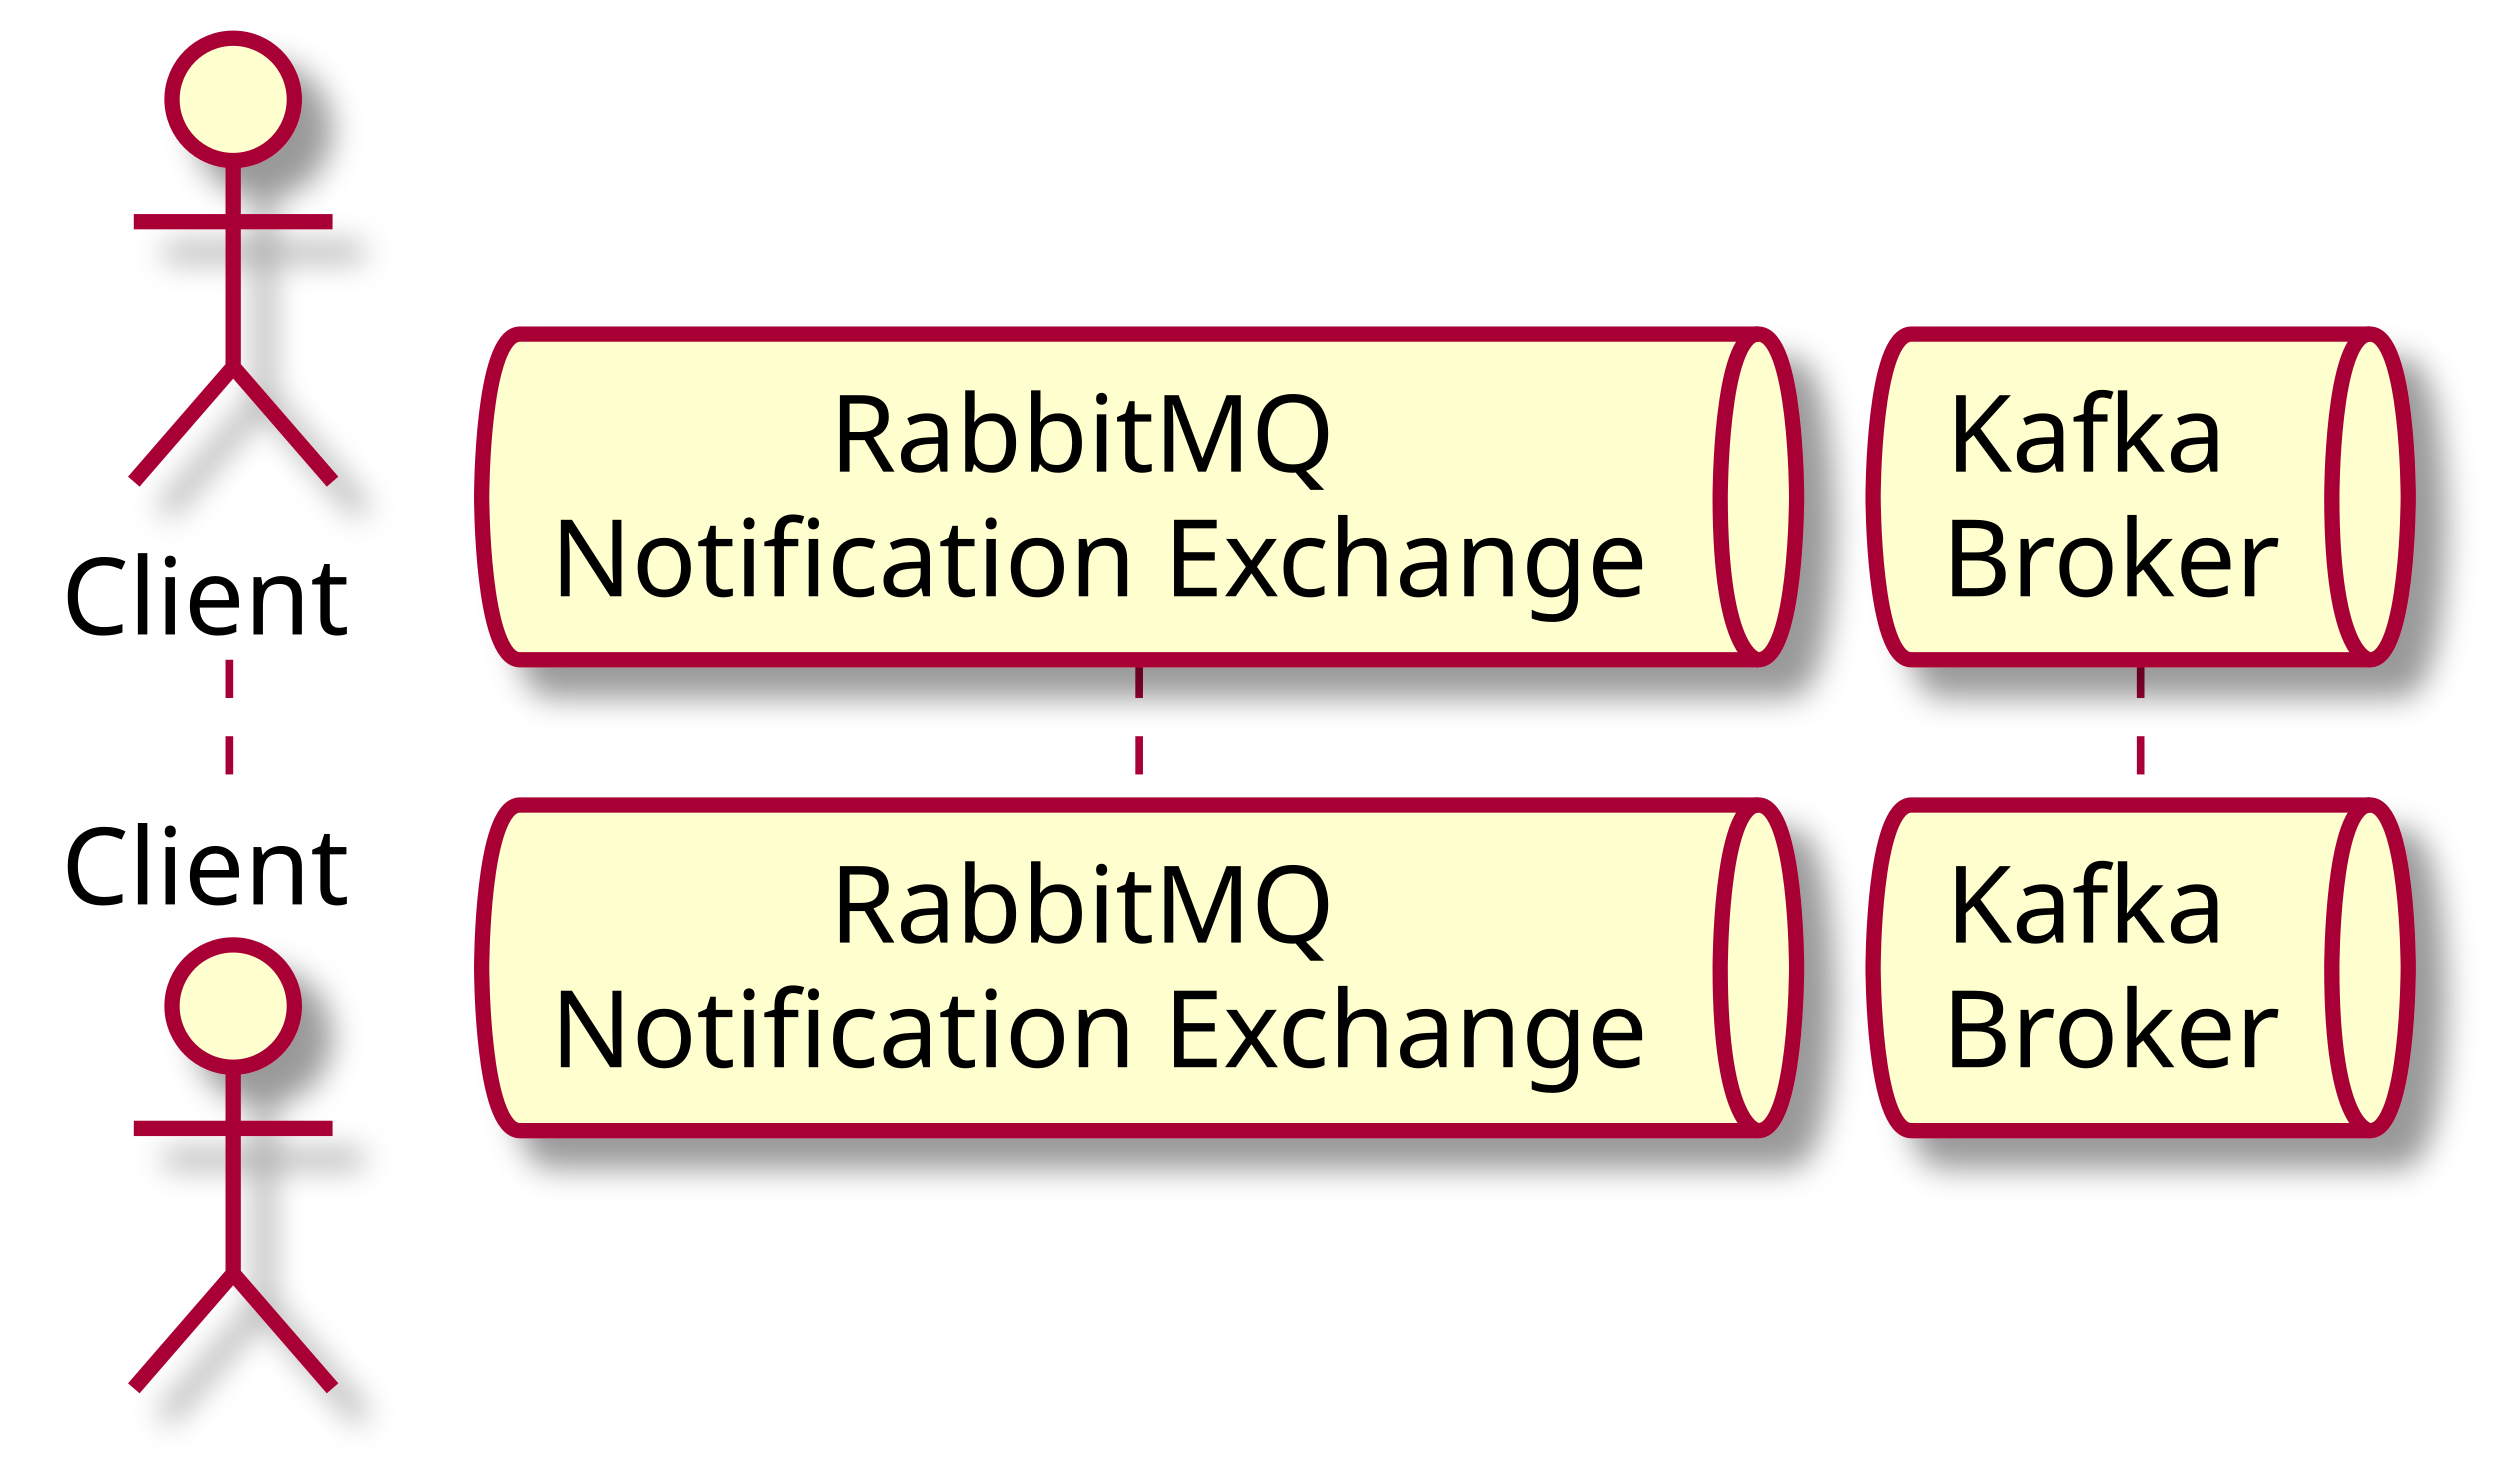
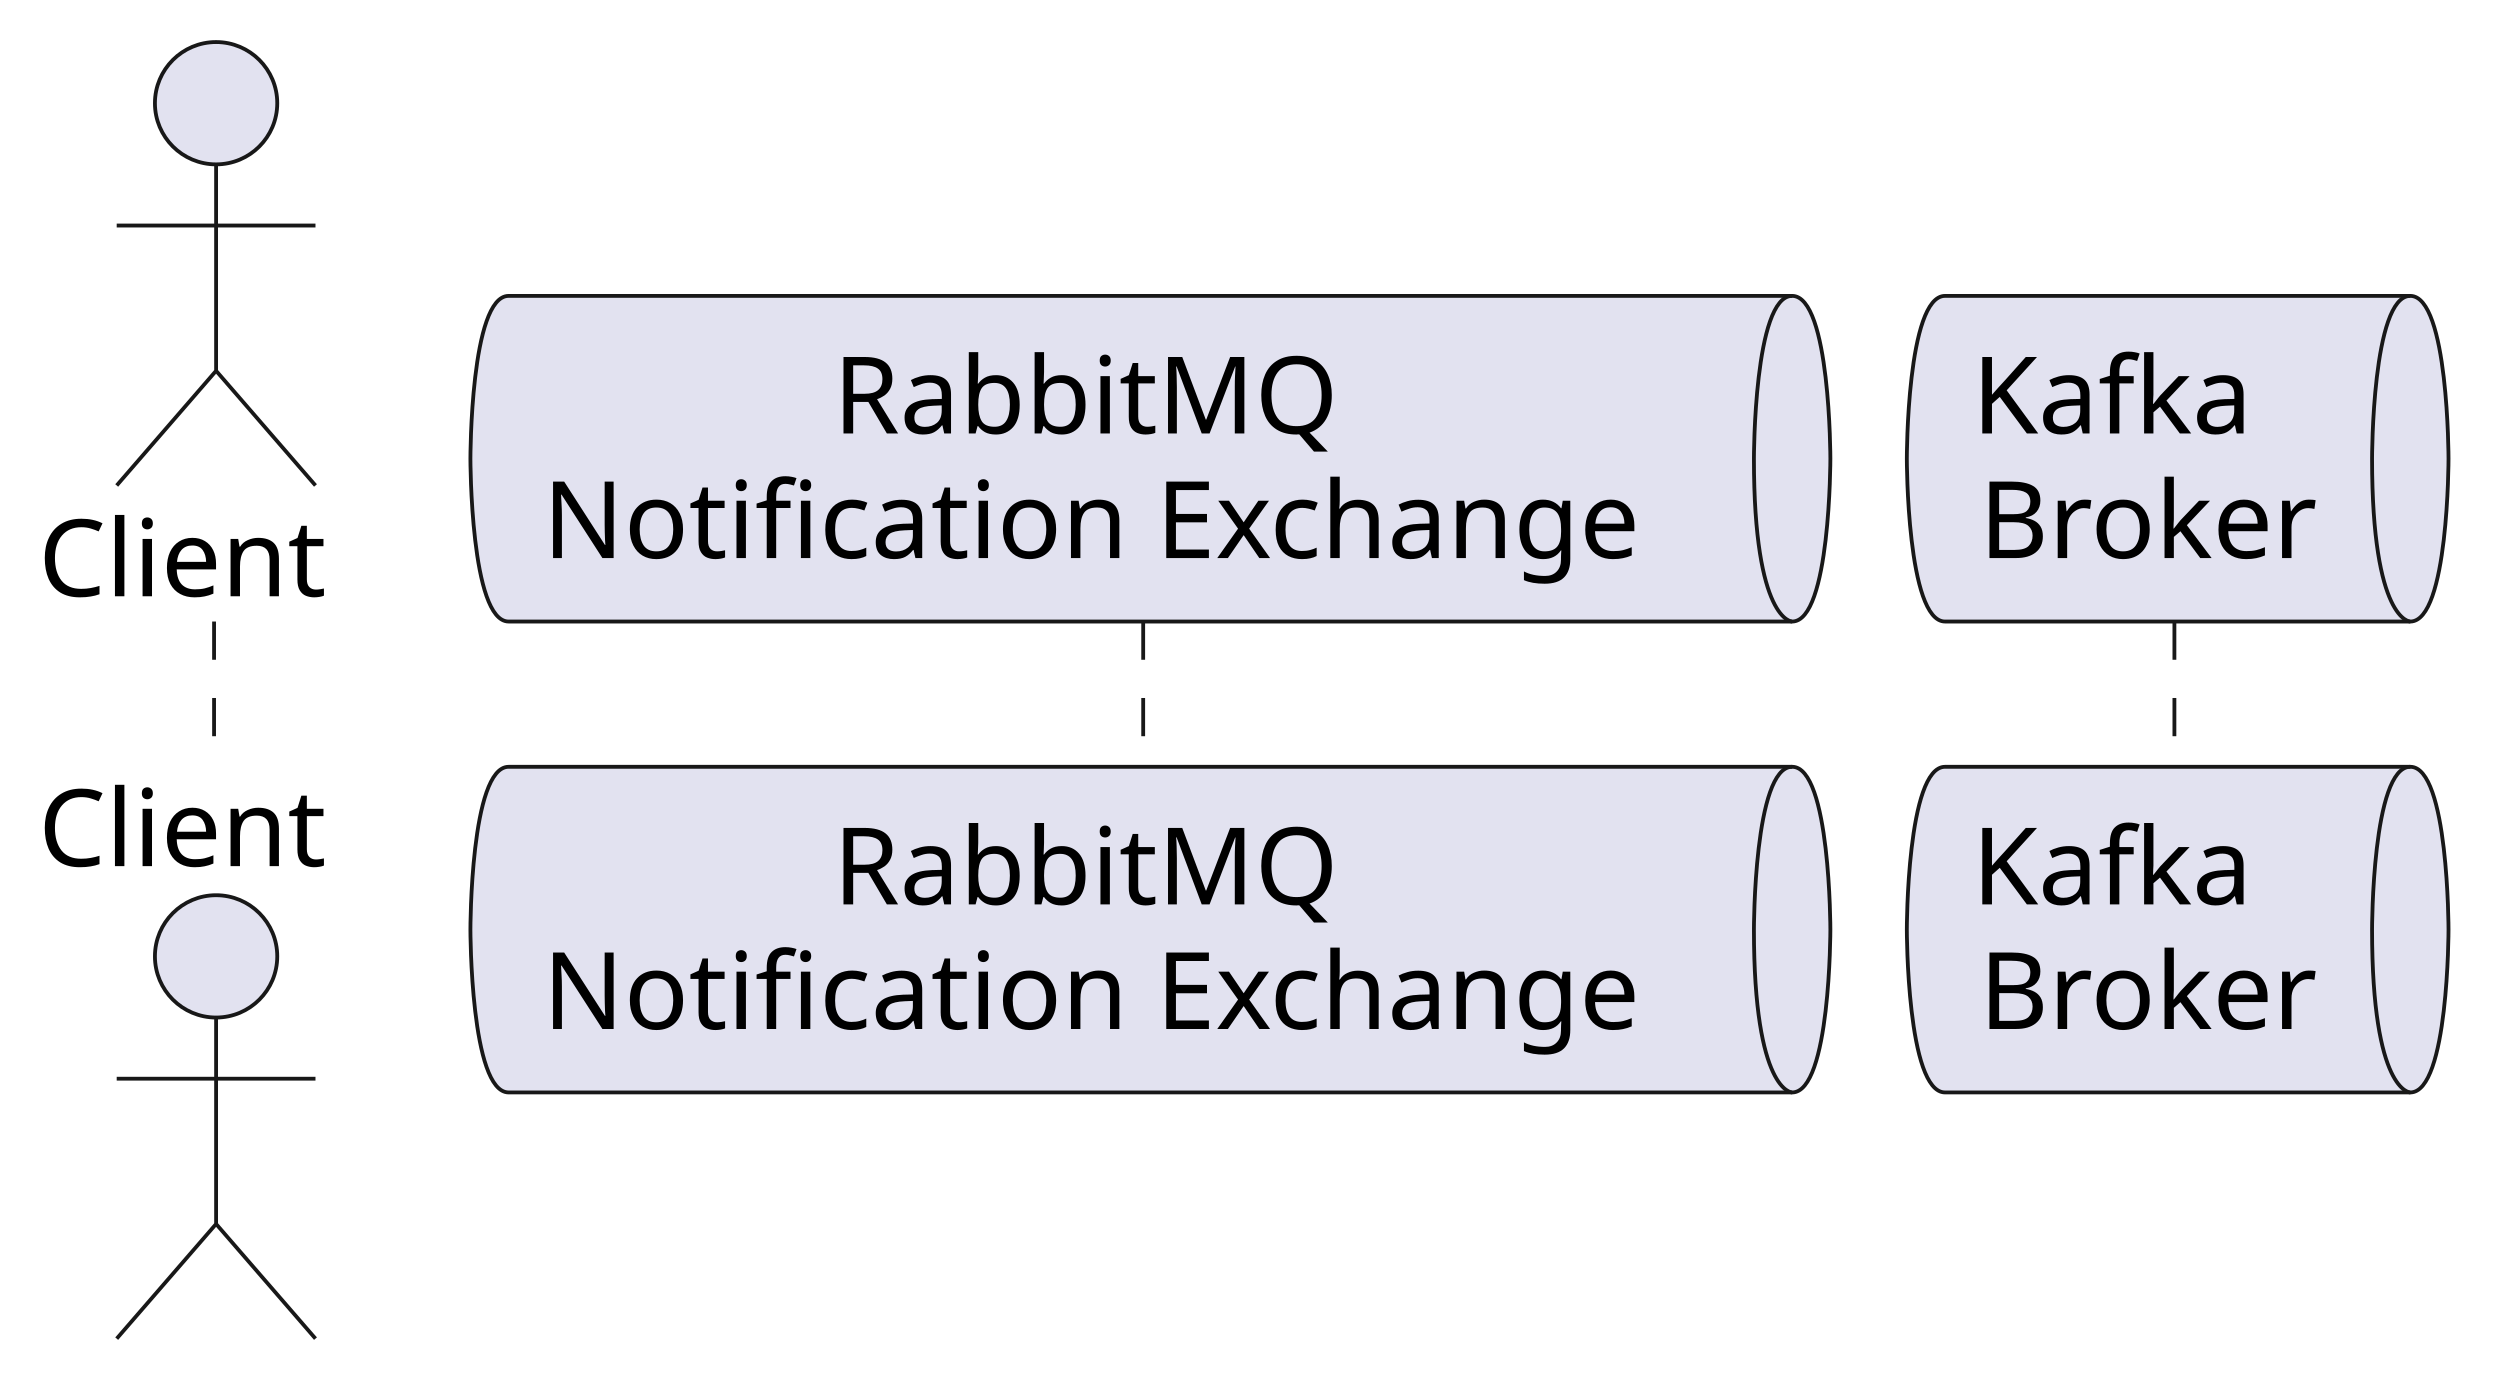
- <svg xmlns="http://www.w3.org/2000/svg" contentScriptType="application/ecmascript" contentStyleType="text/css" height="193px" preserveAspectRatio="none" style="width:327px;height:193px;" version="1.1" viewBox="0 0 327 193" width="327px" zoomAndPan="magnify">
-   <defs>
-     <filter height="300%" id="f1qej0mix5y1yg" width="300%" x="-1" y="-1">
-       <feGaussianBlur result="blurOut" stdDeviation="2.0" />
-       <feColorMatrix in="blurOut" result="blurOut2" type="matrix" values="0 0 0 0 0 0 0 0 0 0 0 0 0 0 0 0 0 0 .4 0" />
-       <feOffset dx="4.0" dy="4.0" in="blurOut2" result="blurOut3" />
-       <feBlend in="SourceGraphic" in2="blurOut3" mode="normal" />
-     </filter>
-   </defs>
+ <svg xmlns="http://www.w3.org/2000/svg" contentStyleType="text/css" height="182px" preserveAspectRatio="none" style="width:327px;height:182px;background:#FFFFFF;" version="1.1" viewBox="0 0 327 182" width="327px" zoomAndPan="magnify">
+   <defs />
  <g>
-     <line style="stroke: #A80036; stroke-width: 1.0; stroke-dasharray: 5.0,5.0;" x1="30" x2="30" y1="86.297" y2="106.297" />
-     <line style="stroke: #A80036; stroke-width: 1.0; stroke-dasharray: 5.0,5.0;" x1="149" x2="149" y1="86.297" y2="106.297" />
-     <line style="stroke: #A80036; stroke-width: 1.0; stroke-dasharray: 5.0,5.0;" x1="280" x2="280" y1="86.297" y2="106.297" />
-     <text fill="#000000" font-family="sans-serif" font-size="14" lengthAdjust="spacingAndGlyphs" textLength="39" x="8" y="82.995">Client</text>
-     <ellipse cx="30.5" cy="13" fill="#FEFECE" filter="url(#f1qej0mix5y1yg)" rx="8" ry="8" style="stroke: #A80036; stroke-width: 2.0;" />
-     <path d="M30.5,21 L30.5,48 M17.5,29 L43.5,29 M30.5,48 L17.5,63 M30.5,48 L43.5,63 " fill="none" filter="url(#f1qej0mix5y1yg)" style="stroke: #A80036; stroke-width: 2.0;" />
-     <text fill="#000000" font-family="sans-serif" font-size="14" lengthAdjust="spacingAndGlyphs" textLength="39" x="8" y="118.292">Client</text>
-     <ellipse cx="30.5" cy="131.594" fill="#FEFECE" filter="url(#f1qej0mix5y1yg)" rx="8" ry="8" style="stroke: #A80036; stroke-width: 2.0;" />
-     <path d="M30.5,139.594 L30.5,166.594 M17.5,147.594 L43.5,147.594 M30.5,166.594 L17.5,181.594 M30.5,166.594 L43.5,181.594 " fill="none" filter="url(#f1qej0mix5y1yg)" style="stroke: #A80036; stroke-width: 2.0;" />
-     <path d="M68,43.703 L230,43.703 C235,43.703 235,65 235,65 C235,65 235,86.297 230,86.297 L68,86.297 C63,86.297 63,65 63,65 C63,65 63,43.703 68,43.703 " fill="#FEFECE" filter="url(#f1qej0mix5y1yg)" style="stroke: #A80036; stroke-width: 2.0;" />
-     <path d="M230,43.703 C225,43.703 225,65 225,65 C225,86.297 230,86.297 230,86.297 " fill="none" style="stroke: #A80036; stroke-width: 2.0;" />
-     <text fill="#000000" font-family="sans-serif" font-size="14" lengthAdjust="spacingAndGlyphs" textLength="67" x="108.5" y="61.698">RabbitMQ</text>
-     <text fill="#000000" font-family="sans-serif" font-size="14" lengthAdjust="spacingAndGlyphs" textLength="148" x="72" y="77.995">Notification Exchange</text>
-     <path d="M68,105.297 L230,105.297 C235,105.297 235,126.594 235,126.594 C235,126.594 235,147.891 230,147.891 L68,147.891 C63,147.891 63,126.594 63,126.594 C63,126.594 63,105.297 68,105.297 " fill="#FEFECE" filter="url(#f1qej0mix5y1yg)" style="stroke: #A80036; stroke-width: 2.0;" />
-     <path d="M230,105.297 C225,105.297 225,126.594 225,126.594 C225,147.891 230,147.891 230,147.891 " fill="none" style="stroke: #A80036; stroke-width: 2.0;" />
-     <text fill="#000000" font-family="sans-serif" font-size="14" lengthAdjust="spacingAndGlyphs" textLength="67" x="108.5" y="123.292">RabbitMQ</text>
-     <text fill="#000000" font-family="sans-serif" font-size="14" lengthAdjust="spacingAndGlyphs" textLength="148" x="72" y="139.589">Notification Exchange</text>
-     <path d="M250,43.703 L310,43.703 C315,43.703 315,65 315,65 C315,65 315,86.297 310,86.297 L250,86.297 C245,86.297 245,65 245,65 C245,65 245,43.703 250,43.703 " fill="#FEFECE" filter="url(#f1qej0mix5y1yg)" style="stroke: #A80036; stroke-width: 2.0;" />
-     <path d="M310,43.703 C305,43.703 305,65 305,65 C305,86.297 310,86.297 310,86.297 " fill="none" style="stroke: #A80036; stroke-width: 2.0;" />
-     <text fill="#000000" font-family="sans-serif" font-size="14" lengthAdjust="spacingAndGlyphs" textLength="37" x="254.5" y="61.698">Kafka</text>
-     <text fill="#000000" font-family="sans-serif" font-size="14" lengthAdjust="spacingAndGlyphs" textLength="46" x="254" y="77.995">Broker</text>
-     <path d="M250,105.297 L310,105.297 C315,105.297 315,126.594 315,126.594 C315,126.594 315,147.891 310,147.891 L250,147.891 C245,147.891 245,126.594 245,126.594 C245,126.594 245,105.297 250,105.297 " fill="#FEFECE" filter="url(#f1qej0mix5y1yg)" style="stroke: #A80036; stroke-width: 2.0;" />
-     <path d="M310,105.297 C305,105.297 305,126.594 305,126.594 C305,147.891 310,147.891 310,147.891 " fill="none" style="stroke: #A80036; stroke-width: 2.0;" />
-     <text fill="#000000" font-family="sans-serif" font-size="14" lengthAdjust="spacingAndGlyphs" textLength="37" x="254.5" y="123.292">Kafka</text>
-     <text fill="#000000" font-family="sans-serif" font-size="14" lengthAdjust="spacingAndGlyphs" textLength="46" x="254" y="139.589">Broker</text>
+     <line style="stroke:#181818;stroke-width:0.5;stroke-dasharray:5.0,5.0;" x1="28" x2="28" y1="81.297" y2="101.297" />
+     <line style="stroke:#181818;stroke-width:0.5;stroke-dasharray:5.0,5.0;" x1="149.53" x2="149.53" y1="81.297" y2="101.297" />
+     <line style="stroke:#181818;stroke-width:0.5;stroke-dasharray:5.0,5.0;" x1="284.413" x2="284.413" y1="81.297" y2="101.297" />
+     <text fill="#000000" font-family="sans-serif" font-size="14" lengthAdjust="spacing" textLength="40.53" x="5" y="77.995">Client</text>
+     <ellipse cx="28.265" cy="13.5" fill="#E2E2F0" rx="8" ry="8" style="stroke:#181818;stroke-width:0.5;" />
+     <path d="M28.265,21.5 L28.265,48.5 M15.265,29.5 L41.265,29.5 M28.265,48.5 L15.265,63.5 M28.265,48.5 L41.265,63.5 " fill="none" style="stroke:#181818;stroke-width:0.5;" />
+     <text fill="#000000" font-family="sans-serif" font-size="14" lengthAdjust="spacing" textLength="40.53" x="5" y="113.292">Client</text>
+     <ellipse cx="28.265" cy="125.094" fill="#E2E2F0" rx="8" ry="8" style="stroke:#181818;stroke-width:0.5;" />
+     <path d="M28.265,133.094 L28.265,160.094 M15.265,141.094 L41.265,141.094 M28.265,160.094 L15.265,175.094 M28.265,160.094 L41.265,175.094 " fill="none" style="stroke:#181818;stroke-width:0.5;" />
+     <path d="M66.53,38.703 L234.413,38.703 C239.413,38.703 239.413,60 239.413,60 C239.413,60 239.413,81.297 234.413,81.297 L66.53,81.297 C61.53,81.297 61.53,60 61.53,60 C61.53,60 61.53,38.703 66.53,38.703 " fill="#E2E2F0" style="stroke:#181818;stroke-width:0.5;" />
+     <path d="M234.413,38.703 C229.413,38.703 229.413,60 229.413,60 C229.413,81.297 234.413,81.297 234.413,81.297 " fill="none" style="stroke:#181818;stroke-width:0.5;" />
+     <text fill="#000000" font-family="sans-serif" font-size="14" lengthAdjust="spacing" textLength="68.558" x="108.968" y="56.698">RabbitMQ</text>
+     <text fill="#000000" font-family="sans-serif" font-size="14" lengthAdjust="spacing" textLength="153.433" x="70.981" y="72.995">Notification Exchange</text>
+     <path d="M66.53,100.297 L234.413,100.297 C239.413,100.297 239.413,121.594 239.413,121.594 C239.413,121.594 239.413,142.891 234.413,142.891 L66.53,142.891 C61.53,142.891 61.53,121.594 61.53,121.594 C61.53,121.594 61.53,100.297 66.53,100.297 " fill="#E2E2F0" style="stroke:#181818;stroke-width:0.5;" />
+     <path d="M234.413,100.297 C229.413,100.297 229.413,121.594 229.413,121.594 C229.413,142.891 234.413,142.891 234.413,142.891 " fill="none" style="stroke:#181818;stroke-width:0.5;" />
+     <text fill="#000000" font-family="sans-serif" font-size="14" lengthAdjust="spacing" textLength="68.558" x="108.968" y="118.292">RabbitMQ</text>
+     <text fill="#000000" font-family="sans-serif" font-size="14" lengthAdjust="spacing" textLength="153.433" x="70.981" y="134.589">Notification Exchange</text>
+     <path d="M254.413,38.703 L315.266,38.703 C320.266,38.703 320.266,60 320.266,60 C320.266,60 320.266,81.297 315.266,81.297 L254.413,81.297 C249.413,81.297 249.413,60 249.413,60 C249.413,60 249.413,38.703 254.413,38.703 " fill="#E2E2F0" style="stroke:#181818;stroke-width:0.5;" />
+     <path d="M315.266,38.703 C310.266,38.703 310.266,60 310.266,60 C310.266,81.297 315.266,81.297 315.266,81.297 " fill="none" style="stroke:#181818;stroke-width:0.5;" />
+     <text fill="#000000" font-family="sans-serif" font-size="14" lengthAdjust="spacing" textLength="39.375" x="257.927" y="56.698">Kafka</text>
+     <text fill="#000000" font-family="sans-serif" font-size="14" lengthAdjust="spacing" textLength="46.402" x="258.863" y="72.995">Broker</text>
+     <path d="M254.413,100.297 L315.266,100.297 C320.266,100.297 320.266,121.594 320.266,121.594 C320.266,121.594 320.266,142.891 315.266,142.891 L254.413,142.891 C249.413,142.891 249.413,121.594 249.413,121.594 C249.413,121.594 249.413,100.297 254.413,100.297 " fill="#E2E2F0" style="stroke:#181818;stroke-width:0.5;" />
+     <path d="M315.266,100.297 C310.266,100.297 310.266,121.594 310.266,121.594 C310.266,142.891 315.266,142.891 315.266,142.891 " fill="none" style="stroke:#181818;stroke-width:0.5;" />
+     <text fill="#000000" font-family="sans-serif" font-size="14" lengthAdjust="spacing" textLength="39.375" x="257.927" y="118.292">Kafka</text>
+     <text fill="#000000" font-family="sans-serif" font-size="14" lengthAdjust="spacing" textLength="46.402" x="258.863" y="134.589">Broker</text>
  </g>
</svg>
